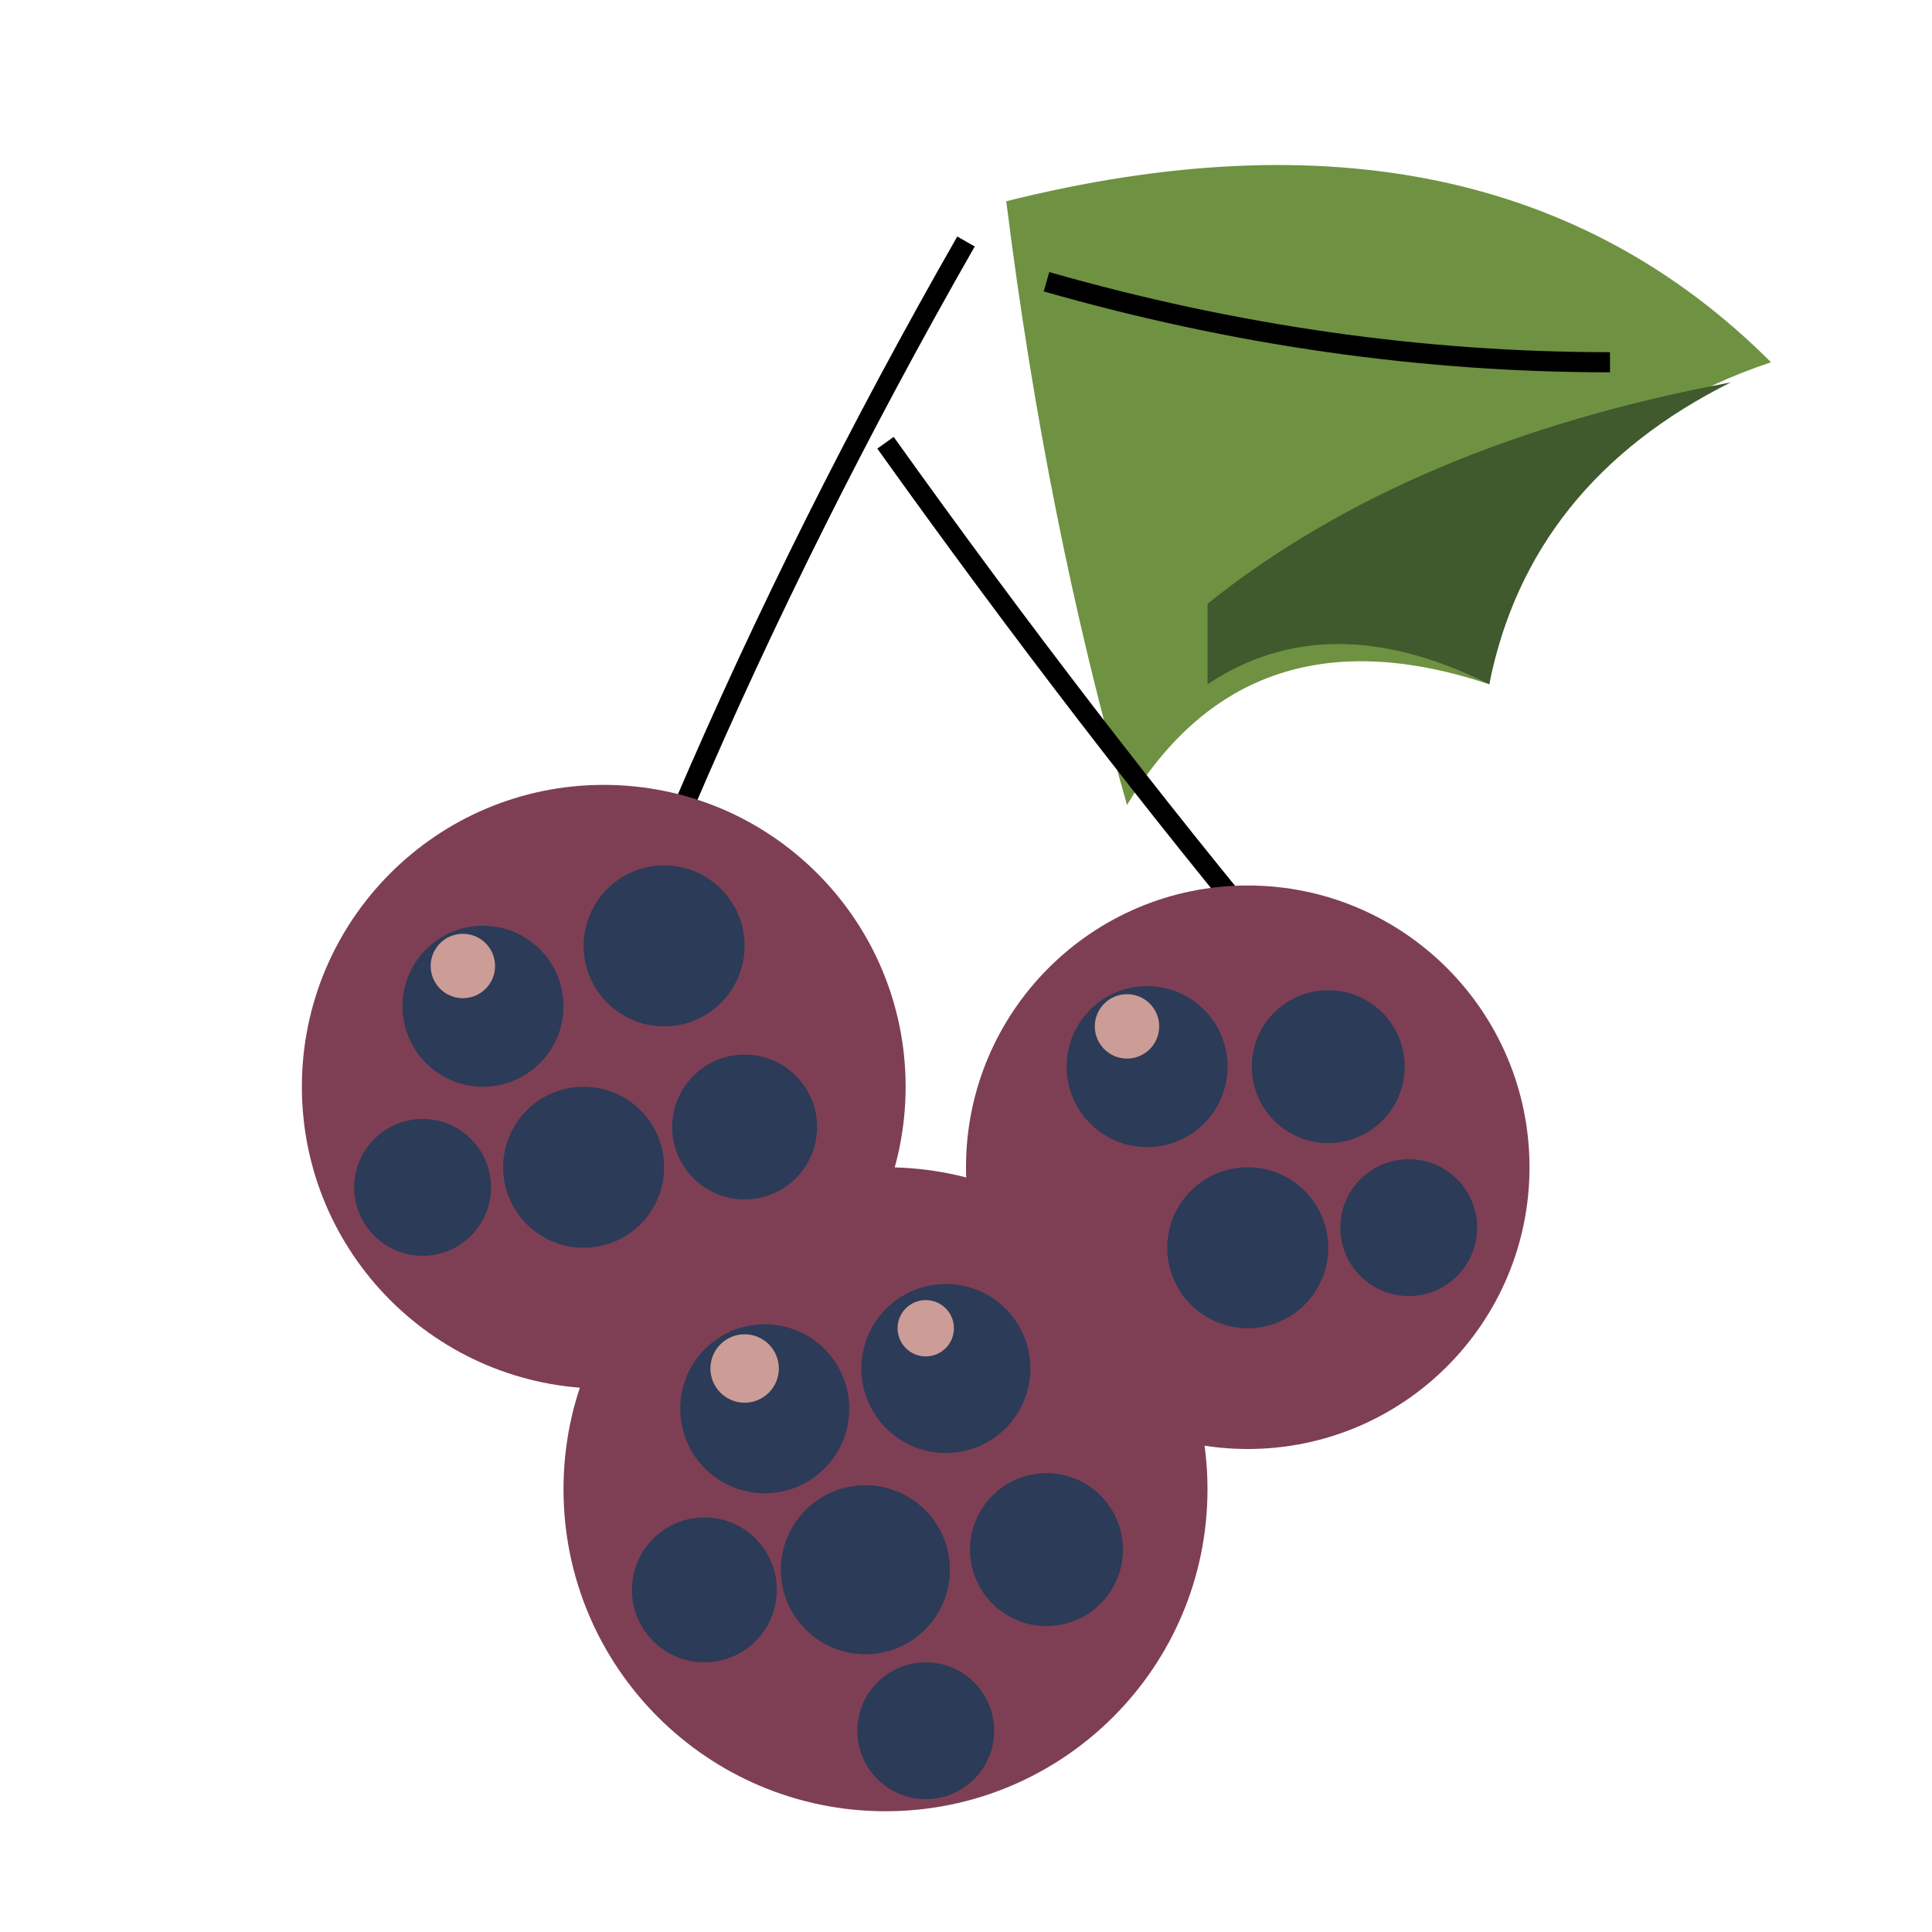
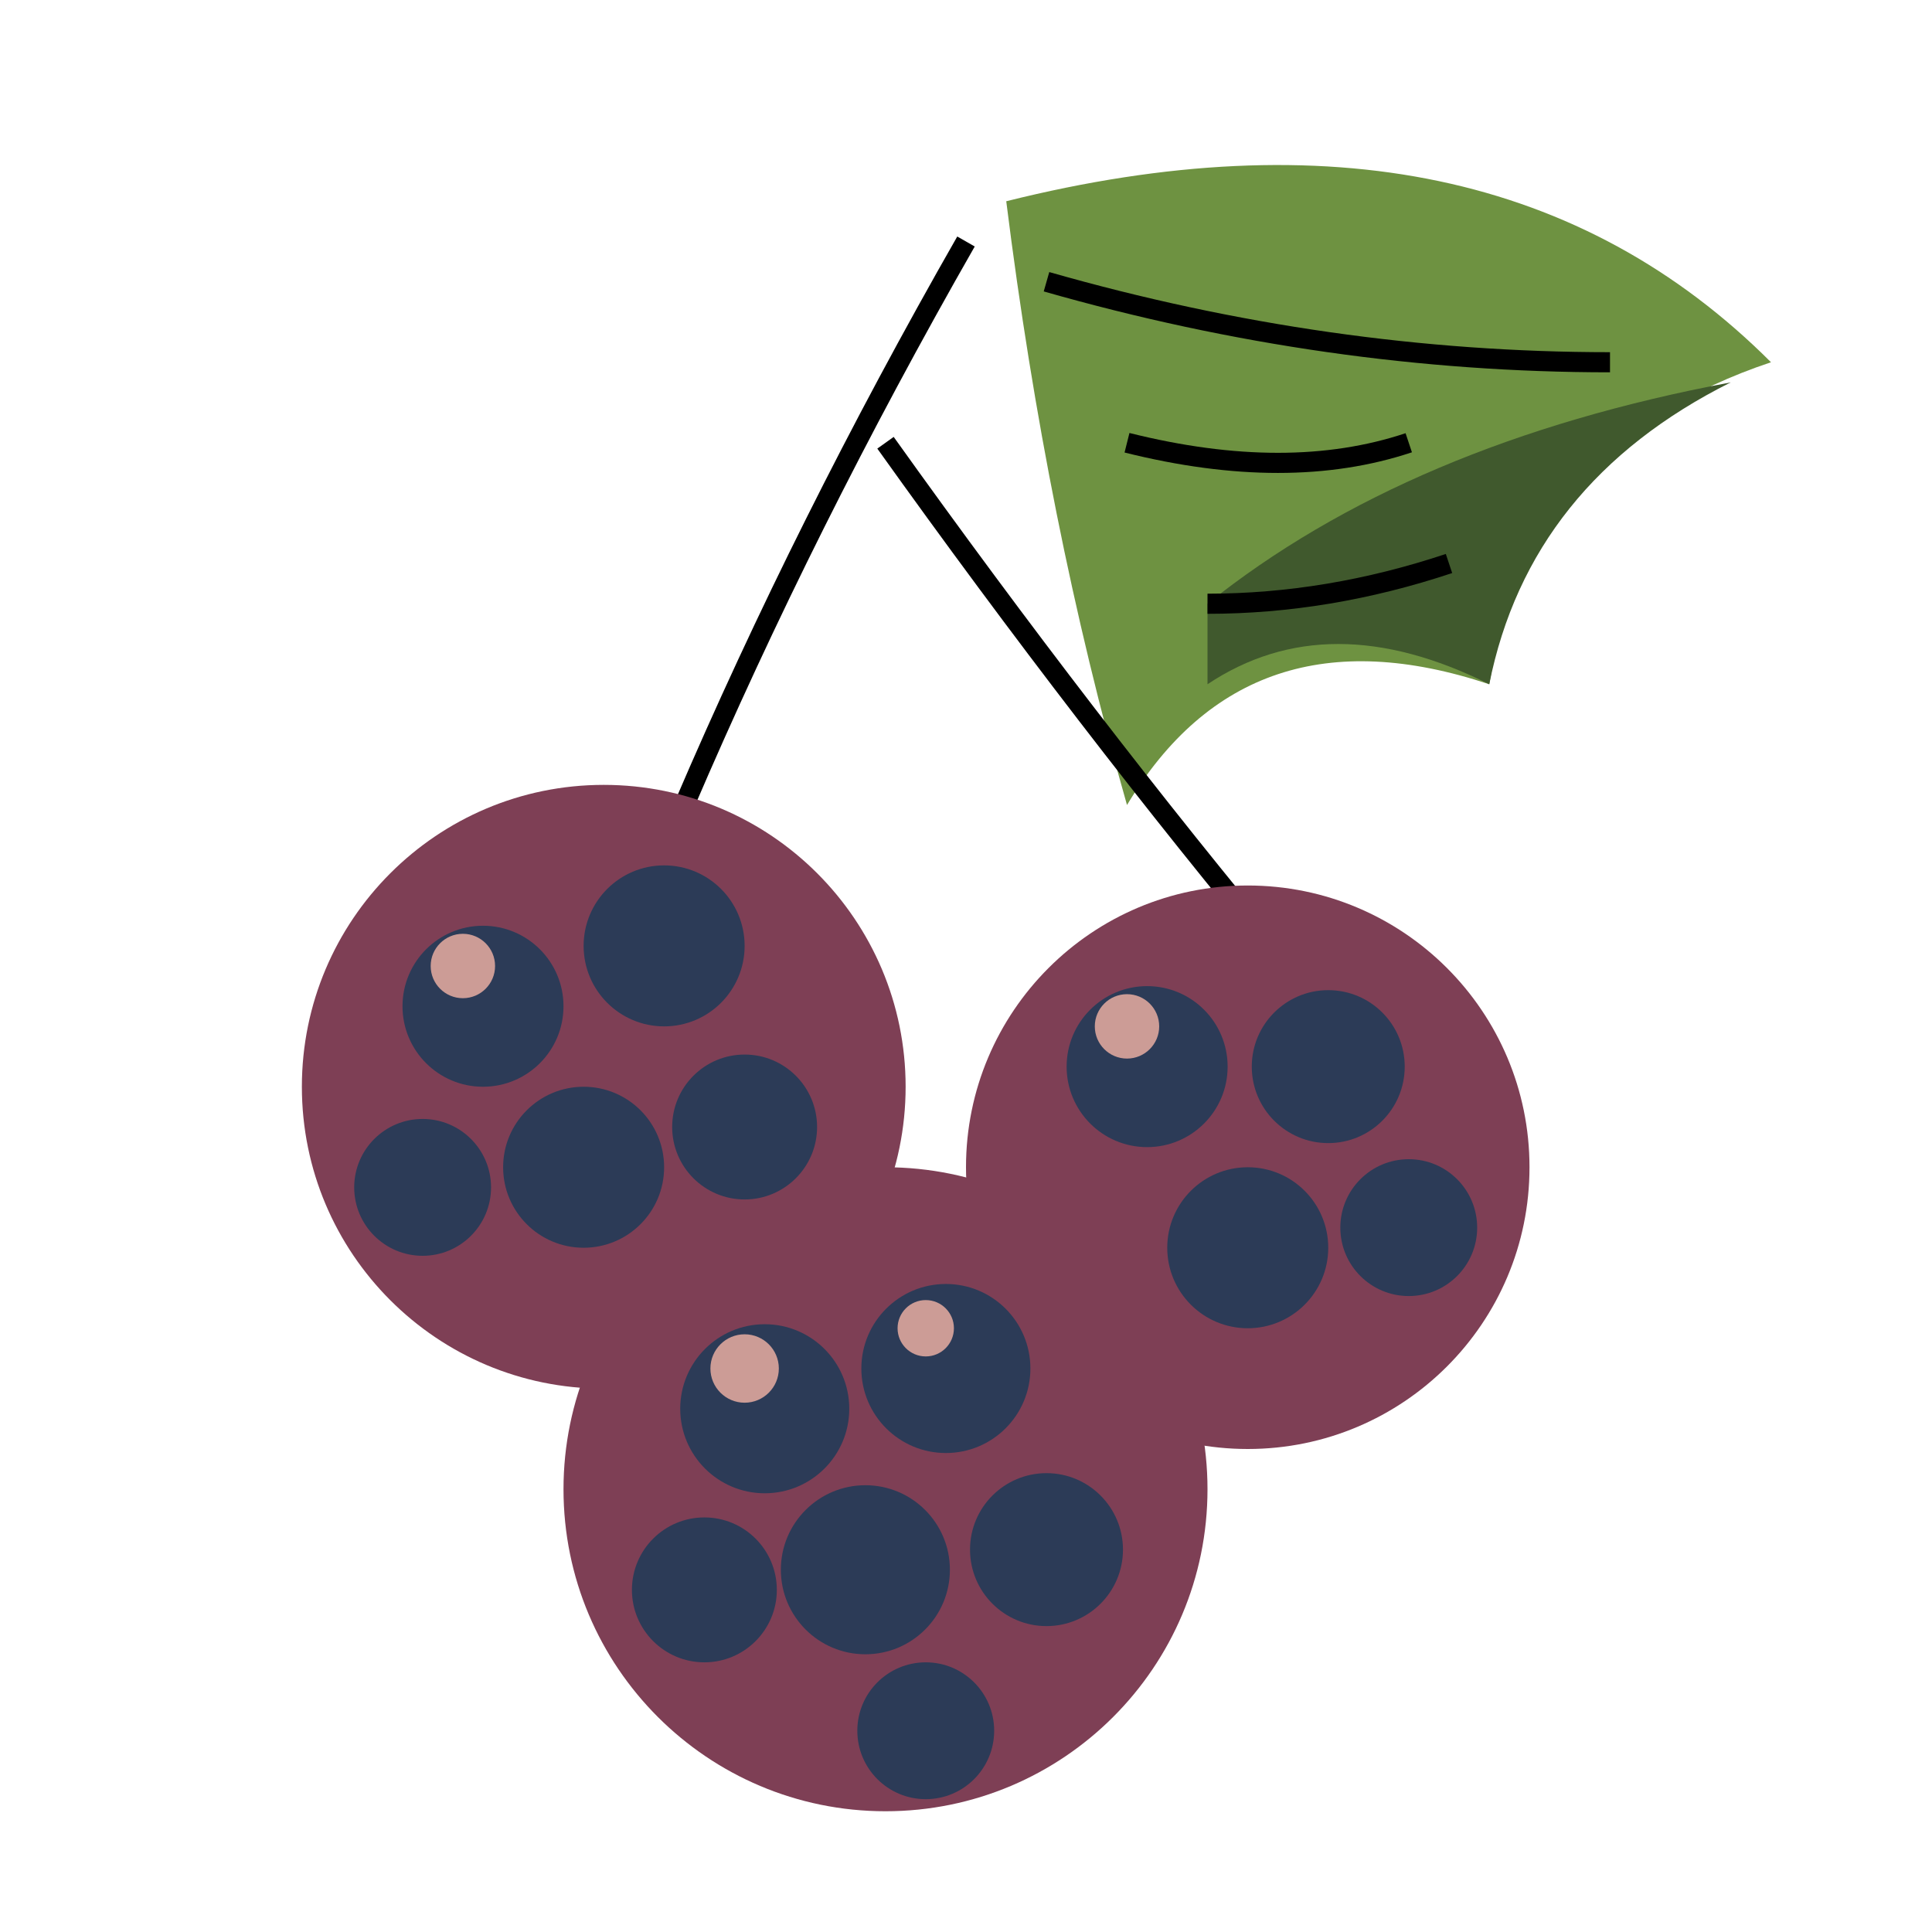
<svg xmlns="http://www.w3.org/2000/svg" viewBox="0 0 96 96" data-trait="5.2" data-pas="0.6" data-tremble="0.35" data-halo="3.6">
  <path d="M50 10 Q74 4 88 18 Q76 22 74 34 Q62 30 56 40 Q52 26 50 10 Z" fill="#6E9241" />
  <path data-w="0" d="M60 30 Q70 22 86 19 Q76 24 74 34 Q66 30 60 34 Z" fill="#40592D" />
  <path data-w="0.4" fill="none" stroke="#000" d="M52 14 Q66 18 80 18" />
  <path data-w="0.6" fill="none" stroke="#000" d="M48 12 Q40 26 34 40 M44 22 Q54 36 64 48" />
  <circle cx="30" cy="54" r="15" fill="#7E3F55" />
  <circle cx="62" cy="58" r="14" fill="#7E3F55" />
  <circle cx="44" cy="74" r="16" fill="#7E3F55" />
  <g data-w="0.42" fill="#2C3B57">
    <circle cx="24" cy="50" r="4" />
    <circle cx="33" cy="47" r="4" />
    <circle cx="29" cy="58" r="4" />
    <circle cx="37" cy="56" r="3.6" />
    <circle cx="21" cy="59" r="3.4" />
    <circle cx="57" cy="53" r="4" />
    <circle cx="66" cy="53" r="3.8" />
    <circle cx="62" cy="62" r="4" />
    <circle cx="70" cy="61" r="3.4" />
    <circle cx="38" cy="70" r="4.2" />
    <circle cx="47" cy="68" r="4.2" />
    <circle cx="43" cy="78" r="4.2" />
    <circle cx="52" cy="77" r="3.8" />
    <circle cx="35" cy="79" r="3.6" />
    <circle cx="46" cy="86" r="3.4" />
  </g>
+   <g data-teinte="#9DBB5B" data-w="0.3" fill="none" stroke="#000">
+     <path d="M56 22 Q64 24 70 22 M60 30 Q66 30 72 28" />
+   </g>
  <g data-w="0">
    <circle cx="23" cy="48" r="1.6" fill="#CC9C96" />
    <circle cx="56" cy="51" r="1.6" fill="#CC9C96" />
    <circle cx="37" cy="68" r="1.7" fill="#CC9C96" />
    <circle cx="46" cy="66" r="1.4" fill="#CC9C96" />
  </g>
</svg>
